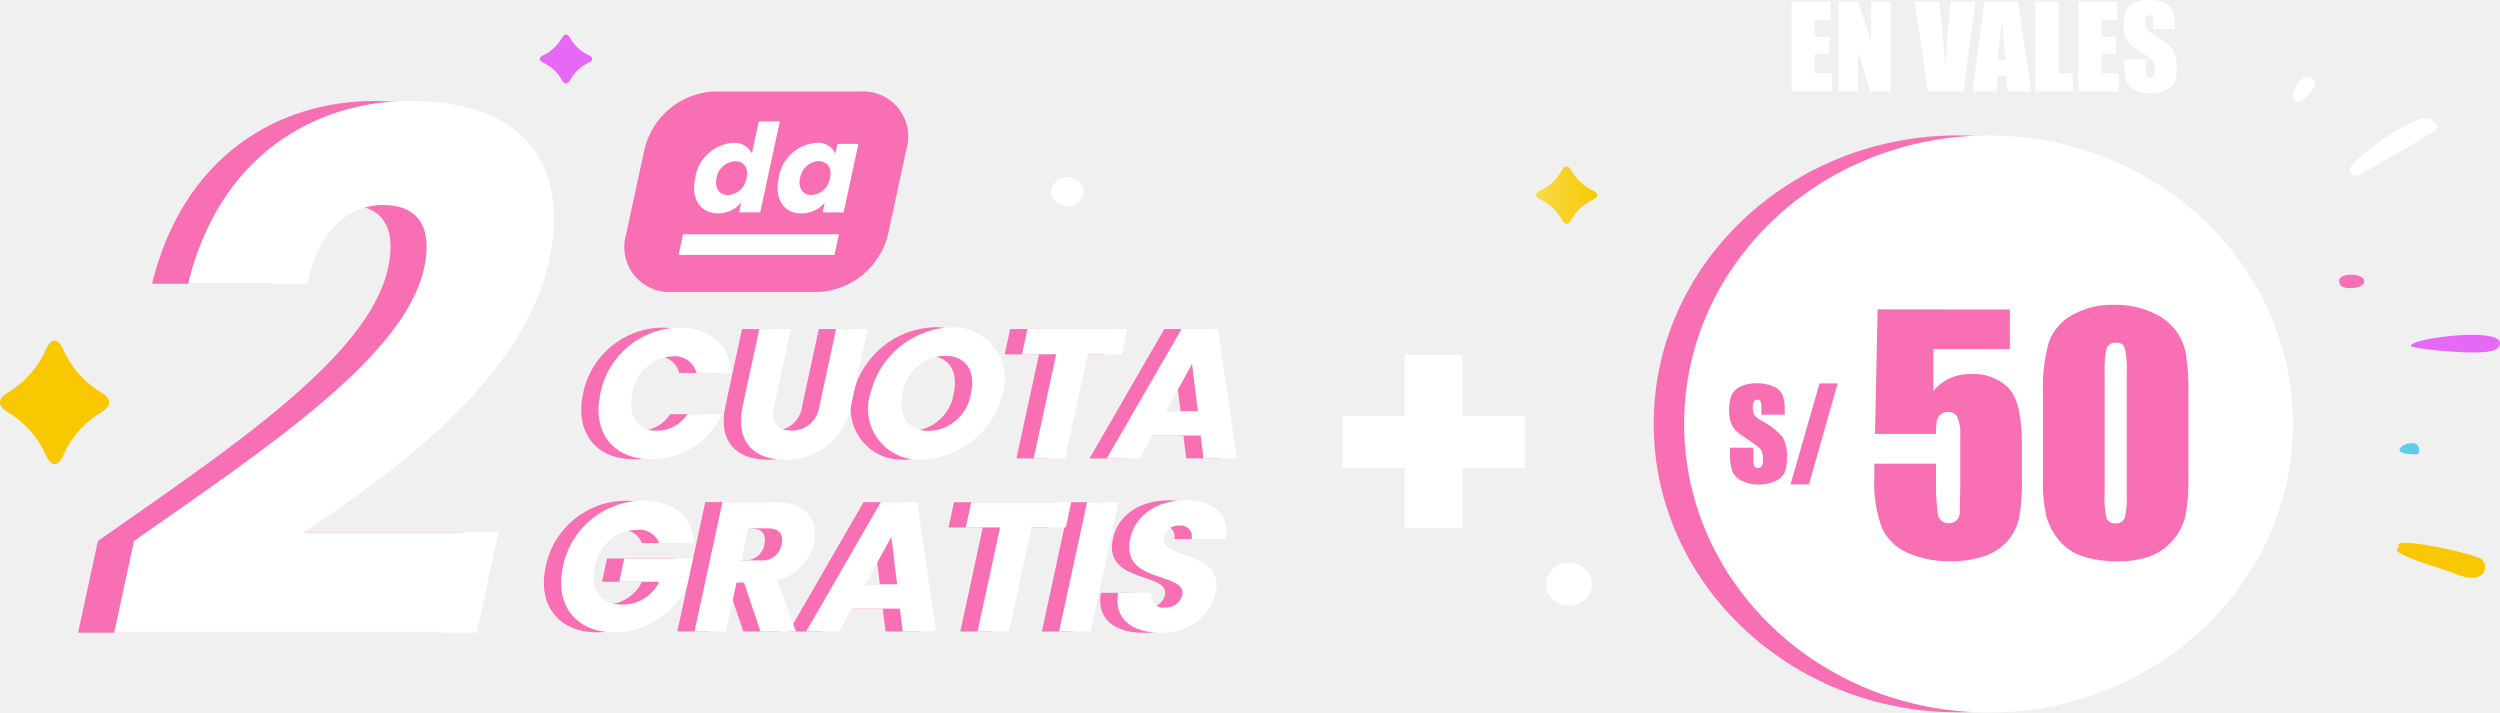
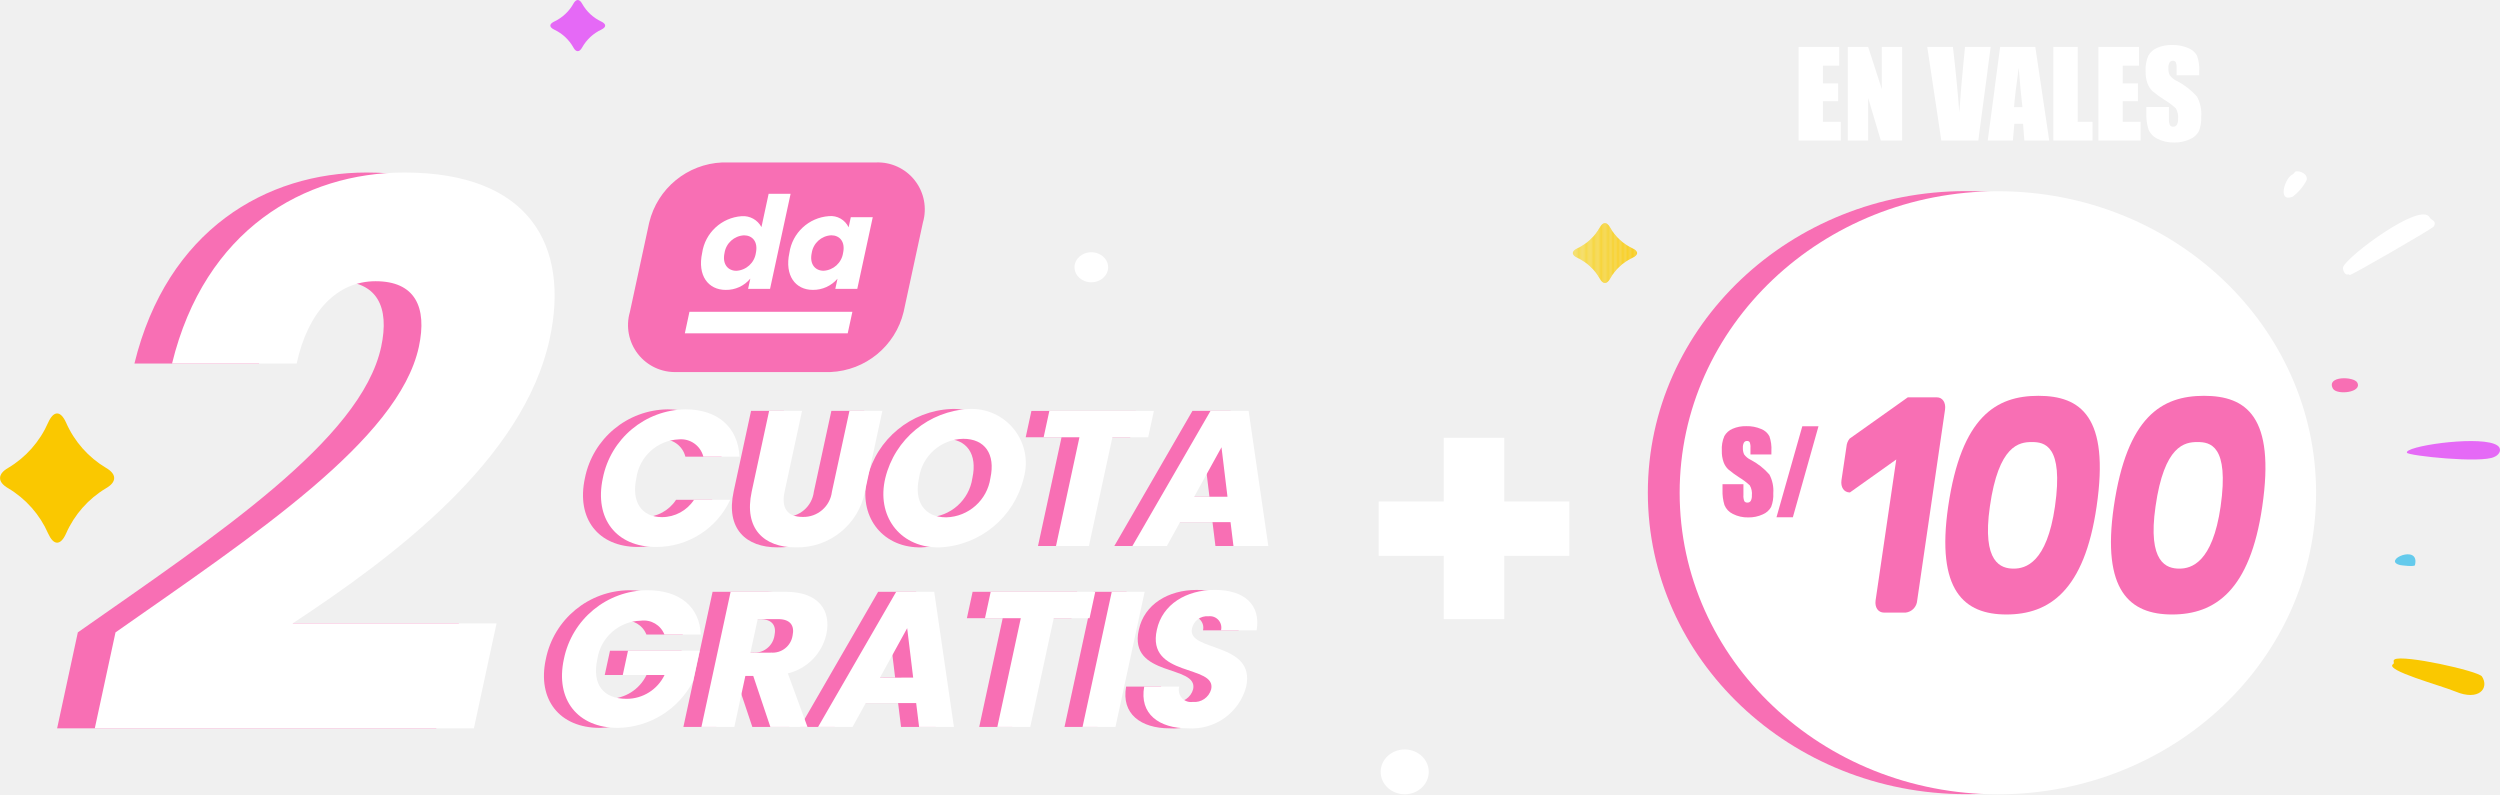
- <svg xmlns="http://www.w3.org/2000/svg" width="209.241" height="59.629" viewBox="0 0 209.241 59.629">
+ <svg xmlns="http://www.w3.org/2000/svg" width="208.751" height="66.324" viewBox="0 0 208.751 66.324">
  <defs>
-     <style>.a{fill:#fff;}.b{fill:#f86fb4;}.c{fill:#fac800;}.d{fill:#64caec;}.e{fill:#e569f6;}.f{isolation:isolate;}.g{fill:url(#a);}</style>
-     <linearGradient id="a" y1="0.5" x2="1" y2="0.5" gradientUnits="objectBoundingBox">
-       <stop offset="0" stop-color="#f6db4b" />
-       <stop offset="0.535" stop-color="#f8d124" />
-       <stop offset="1" stop-color="#fac800" />
-     </linearGradient>
+     <style>.a{fill:none;}.b{fill:#fff;}.c{fill:#f86fb4;}.d{fill:#fac800;}.e{fill:#64caec;}.f{fill:#e569f6;}.g{clip-path:url(#a);}.h{fill:#f6db4b;}.i{fill:#f6db4a;}.j{fill:#f6da49;}.k{fill:#f6da48;}.l{fill:#f6da47;}.m{fill:#f6da46;}.n{fill:#f6d945;}.o{fill:#f6d944;}.p{fill:#f6d943;}.q{fill:#f6d942;}.r{fill:#f7d841;}.s{fill:#f7d840;}.t{fill:#f7d83f;}.u{fill:#f7d83e;}.v{fill:#f7d73d;}.w{fill:#f7d73c;}.x{fill:#f7d73b;}.y{fill:#f7d73a;}.z{fill:#f7d639;}.aa{fill:#f7d638;}.ab{fill:#f7d636;}.ac{fill:#f7d535;}.ad{fill:#f7d534;}.ae{fill:#f7d533;}.af{fill:#f7d532;}.ag{fill:#f7d431;}.ah{fill:#f7d430;}.ai{fill:#f7d42f;}.aj{fill:#f7d42e;}.ak{fill:#f8d32d;}.al{fill:#f8d32c;}.am{fill:#f8d32b;}.an{fill:#f8d32a;}.ao{fill:#f8d229;}.ap{fill:#f8d228;}.aq{fill:#f8d227;}.ar{fill:#f8d226;}.as{fill:#f8d125;}.at{fill:#f8d124;}.au{fill:#f8d123;}.av{fill:#f8d022;}.aw{fill:#f8d021;}.ax{fill:#f8d020;}.ay{fill:#f8d01f;}.az{fill:#f8cf1e;}.ba{fill:#f8cf1d;}.bb{fill:#f8cf1c;}.bc{fill:#f9cf1b;}.bd{fill:#f9ce1a;}.be{fill:#f9ce19;}.bf{fill:#f9ce18;}.bg{fill:#f9ce17;}.bh{fill:#f9cd16;}.bi{fill:#f9cd15;}.bj{fill:#f9cd14;}.bk{fill:#f9cd13;}.bl{fill:#f9cc11;}.bm{fill:#f9cc10;}.bn{fill:#f9cc0f;}.bo{fill:#f9cc0e;}.bp{fill:#f9cb0d;}.bq{fill:#f9cb0c;}.br{fill:#f9cb0b;}.bs{fill:#f9cb0a;}.bt{fill:#f9ca09;}.bu{fill:#faca08;}.bv{fill:#faca07;}.bw{fill:#faca06;}.bx{fill:#fac905;}.by{fill:#fac904;}.bz{fill:#fac903;}.ca{fill:#fac902;}.cb{fill:#fac801;}</style>
+     <clipPath id="a">
+       <path class="a" d="M2151.621-1.722c0,.144.139.278.38.393a4.194,4.194,0,0,1,1.882,1.755c.123.225.267.355.421.355s.3-.13.422-.355a4.192,4.192,0,0,1,1.882-1.755c.241-.115.38-.249.38-.393s-.139-.278-.38-.393a4.192,4.192,0,0,1-1.882-1.755c-.123-.225-.267-.355-.422-.355s-.3.13-.421.355A4.2,4.2,0,0,1,2152-2.115C2151.76-2,2151.621-1.865,2151.621-1.722Z" transform="translate(-2151.621 4.224)" />
+     </clipPath>
  </defs>
-   <g transform="translate(-677.742 -153.371)">
-     <g transform="translate(678.742 146.258)">
-       <g transform="translate(5.534 7.113)">
-         <g transform="translate(105.823 29.697)">
-           <path class="a" d="M691.332,1975.406v5.1h5.209v4.354h-5.209v5.069h-4.849v-5.066h-5.208v-4.354h5.208v-5.1Z" transform="translate(-681.275 -1975.406)" />
-         </g>
-         <g transform="translate(45.755 7.653)">
-           <path class="b" d="M513.041,1910.911h12.3a3.761,3.761,0,0,1,3.77,4.809l-1.547,7.165a6.3,6.3,0,0,1-5.848,4.809h-12.3a3.762,3.762,0,0,1-3.77-4.809l1.547-7.165A6.3,6.3,0,0,1,513.041,1910.911Z" transform="translate(-505.534 -1910.911)" />
-         </g>
-         <g transform="translate(38.985 27.389)">
-           <g transform="translate(3.128 0.032)">
-             <path class="b" d="M499.278,1979.766a6.521,6.521,0,0,0,5.947-3.775h-2.9a3.063,3.063,0,0,1-2.563,1.387c-1.618,0-2.467-1.2-2.055-3.113a3.592,3.592,0,0,1,3.4-3.113,1.843,1.843,0,0,1,1.966,1.387h2.9c-.111-2.342-1.739-3.792-4.313-3.792a6.843,6.843,0,0,0-6.631,5.518C494.327,1977.5,496.086,1979.766,499.278,1979.766Z" transform="translate(-494.875 -1968.747)" />
-           </g>
-           <g transform="translate(15.048 0.155)">
-             <path class="b" d="M536.316,1975.579a2.292,2.292,0,0,1-2.346,2.019c-1.248,0-1.721-.74-1.444-2.019l1.4-6.473h-2.635l-1.394,6.458c-.646,2.99.991,4.471,3.505,4.471a5.507,5.507,0,0,0,5.558-4.471l1.395-6.458h-2.638Z" transform="translate(-529.753 -1969.106)" />
-           </g>
-           <g transform="translate(25.733)">
-             <path class="b" d="M565.535,1979.736a7.254,7.254,0,0,0,6.719-5.564,4.332,4.332,0,0,0-4.372-5.518,7.256,7.256,0,0,0-6.713,5.532,4.245,4.245,0,0,0,4.085,5.548C565.346,1979.739,565.439,1979.739,565.535,1979.736Zm1.877-8.692c1.728,0,2.589,1.217,2.173,3.145a3.677,3.677,0,0,1-3.53,3.144c-1.756,0-2.6-1.248-2.187-3.144a3.642,3.642,0,0,1,3.546-3.145Z" transform="translate(-561.014 -1968.654)" />
-           </g>
-           <g transform="translate(38.571 0.155)">
-             <path class="b" d="M599.556,1979.926h2.635l1.88-8.708h2.87l.456-2.112h-8.368l-.456,2.112h2.869Z" transform="translate(-598.572 -1969.106)" />
-           </g>
-           <g transform="translate(45.669 0.155)">
-             <path class="b" d="M627.2,1978.014l.235,1.911h2.789l-1.578-10.819H625.6l-6.255,10.82H622.1l1.06-1.911Zm-.724-6,.484,3.961H624.3Z" transform="translate(-619.341 -1969.106)" />
-           </g>
-           <g transform="translate(0 14.519)">
-             <path class="b" d="M490.593,2017.914h3.346a3.372,3.372,0,0,1-3.033,1.911c-1.9,0-2.782-1.171-2.35-3.175a3.61,3.61,0,0,1,3.486-3.082,1.772,1.772,0,0,1,1.887,1.11h2.912c-.091-2.219-1.685-3.544-4.272-3.544a6.87,6.87,0,0,0-6.694,5.518c-.7,3.236,1.094,5.5,4.329,5.5a6.9,6.9,0,0,0,6.016-3.728l.529-2.45h-5.736Z" transform="translate(-485.725 -2011.133)" />
-           </g>
-           <g transform="translate(11.166 14.64)">
-             <path class="b" d="M528.4,2014.893c.406-1.88-.59-3.406-3.241-3.406h-4.424l-2.337,10.819h2.636l.882-4.084h.632l1.37,4.084h2.974l-1.572-4.285A4.169,4.169,0,0,0,528.4,2014.893Zm-4.447,1.466h-1.637l.579-2.682h1.634c.986,0,1.336.522,1.162,1.325a1.611,1.611,0,0,1-1.741,1.355Z" transform="translate(-518.394 -2011.487)" />
-           </g>
-           <g transform="translate(20.506 14.639)">
-             <path class="b" d="M551.971,2011.484l-6.252,10.821h2.759l1.06-1.911h4.038l.235,1.911H556.6l-1.58-10.819Zm-1.3,6.874,2.181-3.961.484,3.96Z" transform="translate(-545.719 -2011.484)" />
-           </g>
-           <g transform="translate(33.87 14.64)">
-             <path class="b" d="M584.819,2013.6h2.866l-1.88,8.709h2.635l1.88-8.709h2.869l.456-2.112h-8.369Z" transform="translate(-584.819 -2011.486)" />
-           </g>
-           <g transform="translate(41.683 14.641)">
-             <path class="b" d="M610.013,2011.491h2.636l-2.336,10.819h-2.635Z" transform="translate(-607.677 -2011.491)" />
-           </g>
-           <g transform="translate(46.556 14.487)">
-             <path class="b" d="M625.821,2014.138a1.233,1.233,0,0,1,1.322-.986.916.916,0,0,1,1.011,1.09h0l-.008.034H631c.338-2.065-1-3.236-3.354-3.236-2.267,0-4.192,1.141-4.635,3.19-.859,3.836,4.783,2.759,4.35,4.762a1.387,1.387,0,0,1-1.484,1.017.967.967,0,0,1-1.094-1.133v0c0-.034.01-.065.017-.1H622c-.4,2.188,1.173,3.344,3.5,3.344a4.51,4.51,0,0,0,4.665-3.329C630.947,2015.169,625.416,2016.017,625.821,2014.138Z" transform="translate(-621.934 -2011.039)" />
-           </g>
-         </g>
-         <g transform="translate(0 8.454)">
-           <path class="b" d="M373.328,1950.077c11.044-7.741,22.68-15.419,24.287-22.858.691-3.205-.315-5.26-3.46-5.26-3.083,0-5.42,2.419-6.323,6.593h-9.976c2.614-10.7,10.561-15.3,18.6-15.3,10.038,0,13.246,5.865,11.64,13.3-2.089,9.677-12.409,17.415-20.585,22.8h16.325l-1.816,8.4H371.666Z" transform="translate(-371.666 -1913.253)" />
-         </g>
-         <g transform="translate(3.018 8.454)">
-           <path class="a" d="M382.157,1950.077c11.045-7.741,22.68-15.419,24.287-22.858.691-3.205-.315-5.26-3.46-5.26-3.084,0-5.42,2.419-6.323,6.593h-9.979c2.614-10.7,10.561-15.3,18.6-15.3,10.038,0,13.246,5.865,11.64,13.3-2.089,9.677-12.409,17.415-20.585,22.8h16.327l-1.815,8.405H380.5Z" transform="translate(-380.496 -1913.253)" />
-         </g>
-         <g transform="translate(40.429 27.389)">
-           <g transform="translate(3.125 0.031)">
-             <path class="a" d="M503.5,1979.765a6.52,6.52,0,0,0,5.947-3.776h-2.9a3.064,3.064,0,0,1-2.563,1.388c-1.618,0-2.468-1.2-2.055-3.113a3.592,3.592,0,0,1,3.4-3.113,1.843,1.843,0,0,1,1.966,1.387h2.9c-.111-2.342-1.74-3.792-4.314-3.792a6.842,6.842,0,0,0-6.631,5.518C498.546,1977.5,500.307,1979.765,503.5,1979.765Z" transform="translate(-499.092 -1968.746)" />
-           </g>
-           <g transform="translate(15.049 0.155)">
-             <path class="a" d="M540.545,1975.579a2.293,2.293,0,0,1-2.347,2.019c-1.248,0-1.72-.74-1.444-2.019l1.4-6.473h-2.636l-1.395,6.458c-.646,2.99.991,4.471,3.506,4.471a5.507,5.507,0,0,0,5.558-4.471l1.395-6.458h-2.636Z" transform="translate(-533.98 -1969.106)" />
-           </g>
-           <g transform="translate(25.733)">
-             <path class="a" d="M569.758,1979.736a7.254,7.254,0,0,0,6.719-5.564,4.332,4.332,0,0,0-4.372-5.518,7.256,7.256,0,0,0-6.713,5.532,4.245,4.245,0,0,0,4.085,5.548C569.571,1979.738,569.664,1979.738,569.758,1979.736Zm1.877-8.692c1.728,0,2.589,1.217,2.173,3.145a3.677,3.677,0,0,1-3.53,3.144c-1.757,0-2.6-1.248-2.187-3.144a3.643,3.643,0,0,1,3.546-3.145Z" transform="translate(-565.237 -1968.654)" />
-           </g>
-           <g transform="translate(38.569 0.155)">
-             <path class="a" d="M603.778,1979.926h2.636l1.88-8.708h2.866l.456-2.112h-8.368l-.456,2.112h2.866Z" transform="translate(-602.792 -1969.106)" />
-           </g>
-           <g transform="translate(45.673 0.155)">
-             <path class="a" d="M631.436,1978.014l.234,1.911h2.79l-1.577-10.819h-3.052l-6.253,10.82h2.758l1.06-1.911Zm-.724-6,.484,3.961H628.53Z" transform="translate(-623.578 -1969.106)" />
-           </g>
-           <g transform="translate(0 14.519)">
-             <path class="a" d="M494.818,2017.914h3.345a3.372,3.372,0,0,1-3.033,1.911c-1.9,0-2.782-1.171-2.35-3.175a3.61,3.61,0,0,1,3.486-3.082,1.772,1.772,0,0,1,1.887,1.11h2.913c-.091-2.219-1.685-3.544-4.272-3.544a6.87,6.87,0,0,0-6.694,5.518c-.7,3.236,1.094,5.5,4.329,5.5a6.9,6.9,0,0,0,6.013-3.73l.529-2.451h-5.737Z" transform="translate(-489.95 -2011.133)" />
-           </g>
-           <g transform="translate(11.166 14.64)">
-             <path class="a" d="M532.621,2014.893c.406-1.88-.59-3.406-3.241-3.406h-4.424l-2.337,10.819h2.635l.882-4.084h.631l1.37,4.084h2.974l-1.572-4.285A4.173,4.173,0,0,0,532.621,2014.893Zm-4.447,1.466H526.54l.581-2.682h1.634c.986,0,1.336.522,1.162,1.325a1.612,1.612,0,0,1-1.743,1.355Z" transform="translate(-522.619 -2011.487)" />
-           </g>
-           <g transform="translate(20.507 14.639)">
-             <path class="a" d="M556.2,2011.484l-6.251,10.82h2.759l1.06-1.911H557.8l.235,1.911h2.79l-1.578-10.82Zm-1.3,6.874,2.181-3.961.484,3.96Z" transform="translate(-549.948 -2011.484)" />
-           </g>
-           <g transform="translate(33.87 14.64)">
-             <path class="a" d="M589.045,2013.6h2.868l-1.88,8.709h2.636l1.88-8.709h2.868l.456-2.112H589.5Z" transform="translate(-589.045 -2011.486)" />
-           </g>
-           <g transform="translate(41.683 14.641)">
-             <path class="a" d="M614.241,2011.491h2.635l-2.336,10.819H611.9Z" transform="translate(-611.904 -2011.491)" />
-           </g>
-           <g transform="translate(46.56 14.486)">
-             <path class="a" d="M630.055,2014.136a1.233,1.233,0,0,1,1.323-.987.914.914,0,0,1,1.011,1.089h0c0,.012,0,.024-.005.034h2.852c.338-2.065-1-3.237-3.354-3.237-2.266,0-4.192,1.141-4.635,3.19-.862,3.836,4.783,2.759,4.35,4.762a1.387,1.387,0,0,1-1.484,1.018.967.967,0,0,1-1.094-1.134v0c0-.032.01-.064.017-.1h-2.8c-.4,2.188,1.175,3.344,3.5,3.344a4.511,4.511,0,0,0,4.666-3.329C635.179,2015.167,629.649,2016.014,630.055,2014.136Z" transform="translate(-626.172 -2011.036)" />
-           </g>
-         </g>
-         <g transform="translate(51.558 10.161)">
-           <path class="a" d="M525.77,1920.041a1.655,1.655,0,0,1,1.581.874l.576-2.666h1.759l-1.644,7.613h-1.76l.178-.824a2.505,2.505,0,0,1-1.965.906c-1.41,0-2.283-1.152-1.892-2.963A3.443,3.443,0,0,1,525.77,1920.041Zm.183,1.534a1.665,1.665,0,0,0-1.559,1.41c-.2.915.288,1.43.946,1.43a1.67,1.67,0,0,0,1.562-1.42c.2-.916-.281-1.42-.949-1.42Z" transform="translate(-522.51 -1918.249)" />
-           <g transform="translate(6.986 1.782)">
-             <path class="a" d="M546.208,1923.47a1.569,1.569,0,0,1,1.576.9l.175-.812h1.758l-1.24,5.74H546.72l.176-.813a2.564,2.564,0,0,1-1.974.9c-1.4,0-2.272-1.152-1.88-2.963A3.444,3.444,0,0,1,546.208,1923.47Zm.183,1.534a1.665,1.665,0,0,0-1.559,1.41c-.2.915.288,1.43.946,1.43a1.67,1.67,0,0,0,1.562-1.42c.2-.916-.281-1.42-.949-1.42Z" transform="translate(-542.948 -1923.462)" />
-           </g>
-         </g>
-         <g transform="translate(50.262 19.609)">
-           <path class="a" d="M519.091,1945.891h13.046l-.373,1.729H518.718Z" transform="translate(-518.718 -1945.891)" />
-         </g>
-         <g transform="translate(185.382 6.422)">
-           <g transform="translate(8.686 39.01)">
-             <path class="c" d="M946.65,2022.886c-.294-.447-6.36-1.783-7-1.363-.179.118.042.269-.115.372-.742.489,3.837,1.713,4.986,2.2C946.425,2024.885,947.254,2023.807,946.65,2022.886Z" transform="translate(-939.455 -2021.442)" />
-           </g>
-           <g transform="translate(8.914 30.669)">
-             <path class="d" d="M940.534,1997.9c.089.021,1.151.154,1.188.009C942.16,1996.157,939.031,1997.525,940.534,1997.9Z" transform="translate(-940.122 -1997.038)" />
-           </g>
-           <g transform="translate(9.869 21.602)">
-             <path class="e" d="M949.925,1971.774a.824.824,0,0,0,.376-.308.434.434,0,0,0,.03-.425c-.547-1.024-6.2-.354-7.248.205-.132.071-.191.139-.157.2C943.049,1971.685,948.918,1972.312,949.925,1971.774Z" transform="translate(-942.916 -1970.509)" />
-           </g>
-           <g transform="translate(3.857 16.573)">
-             <path class="b" d="M927.366,1956.142c-.265-.5-2.5-.552-1.952.476C925.708,1957.169,927.8,1956.948,927.366,1956.142Z" transform="translate(-925.327 -1955.797)" />
-           </g>
-           <g transform="translate(4.754 3.455)">
-             <path class="a" d="M935.229,1918.379c.253-.468-.2-.47-.337-.723-.7-1.3-6.593,3.095-6.921,3.965-.093.25.182.7.368.6a.149.149,0,0,1,.154.052C928.561,1922.342,935.142,1918.541,935.229,1918.379Z" transform="translate(-927.953 -1917.416)" />
-           </g>
-           <path class="a" d="M914.754,1909.352a3.93,3.93,0,0,0,1.136-1.343c.124-.625-.923-.86-.975-.59a.653.653,0,0,1-.235.192C914.133,1907.932,913.54,1909.808,914.754,1909.352Z" transform="translate(-914.043 -1907.309)" />
-         </g>
-         <g transform="translate(131.874 11.332)">
-           <ellipse class="b" cx="25.48" cy="24.144" rx="25.48" ry="24.144" />
-         </g>
-         <g transform="translate(134.422 11.341)">
-           <ellipse class="a" cx="25.48" cy="24.144" rx="25.48" ry="24.144" />
-         </g>
-         <g transform="translate(150.342 25.507)">
-           <g class="f">
-             <g class="f">
-               <path class="b" d="M822.869,1964.306v3.308h-6.4v3.512a3.866,3.866,0,0,1,3.091-1.418,4.154,4.154,0,0,1,3.225,1.194q1.092,1.194,1.092,4.592v2.95a17.691,17.691,0,0,1-.211,3.225,4.509,4.509,0,0,1-.9,1.9,4.331,4.331,0,0,1-1.922,1.341,8.55,8.55,0,0,1-3.008.466,8.359,8.359,0,0,1-3.512-.7,4.2,4.2,0,0,1-2.158-2.076,10.7,10.7,0,0,1-.639-4.266v-1.124h5.16v1.29a19.756,19.756,0,0,0,.14,2.848.9.9,0,0,0,.971.843.859.859,0,0,0,.875-.766q.019-.28.044-2.439v-4.1a3.525,3.525,0,0,0-.243-1.584.854.854,0,0,0-.8-.422.867.867,0,0,0-.6.217,1,1,0,0,0-.313.466,5.63,5.63,0,0,0-.07,1.156h-5.109l.217-10.422Z" transform="translate(-811.527 -1963.91)" />
-               <path class="b" d="M864.99,1970.542v6.9a16.339,16.339,0,0,1-.255,3.423,4.738,4.738,0,0,1-1.06,2.005,4.574,4.574,0,0,1-1.942,1.341,7.48,7.48,0,0,1-2.541.409,9.45,9.45,0,0,1-3.078-.428,4.219,4.219,0,0,1-1.954-1.334,5.708,5.708,0,0,1-1.034-1.91,11.9,11.9,0,0,1-.307-3.187v-7.216a13.85,13.85,0,0,1,.492-4.266,4.206,4.206,0,0,1,1.954-2.274,6.9,6.9,0,0,1,3.544-.856,7.437,7.437,0,0,1,3.04.594,5.068,5.068,0,0,1,2.005,1.449,4.789,4.789,0,0,1,.9,1.929A17.6,17.6,0,0,1,864.99,1970.542Zm-5.16-1.737a7.742,7.742,0,0,0-.16-2.063.707.707,0,0,0-.747-.415.739.739,0,0,0-.76.441,6.726,6.726,0,0,0-.185,2.037v10.09a7.489,7.489,0,0,0,.173,2.171.736.736,0,0,0,.747.37.728.728,0,0,0,.754-.434,6.486,6.486,0,0,0,.179-1.954Z" transform="translate(-838.705 -1963.147)" />
-             </g>
-           </g>
-         </g>
-         <g transform="translate(138.191 32.071)">
-           <g class="f">
-             <g class="f">
-               <path class="b" d="M780.634,1984.984h-1.965v-.6a1.19,1.19,0,0,0-.075-.538.278.278,0,0,0-.252-.115.319.319,0,0,0-.289.156.9.9,0,0,0-.1.473,1.334,1.334,0,0,0,.11.614,1.6,1.6,0,0,0,.6.5,6.029,6.029,0,0,1,1.779,1.376,3.156,3.156,0,0,1,.367,1.733,3.034,3.034,0,0,1-.2,1.281,1.594,1.594,0,0,1-.786.691,3.11,3.11,0,0,1-1.357.279,3.031,3.031,0,0,1-1.45-.322,1.575,1.575,0,0,1-.786-.819,4.193,4.193,0,0,1-.186-1.412v-.533h1.965v.99a1.3,1.3,0,0,0,.083.588.321.321,0,0,0,.294.131.345.345,0,0,0,.314-.166.947.947,0,0,0,.1-.493,1.526,1.526,0,0,0-.2-.94,6.306,6.306,0,0,0-.99-.739,9.64,9.64,0,0,1-1.046-.759,1.776,1.776,0,0,1-.424-.653,2.875,2.875,0,0,1-.168-1.065,2.955,2.955,0,0,1,.239-1.367,1.608,1.608,0,0,1,.771-.676,3.086,3.086,0,0,1,1.286-.243,3.349,3.349,0,0,1,1.4.266,1.47,1.47,0,0,1,.769.671,3.549,3.549,0,0,1,.188,1.374Z" transform="translate(-775.976 -1982.351)" />
-               <path class="b" d="M794.952,1982.4l-2.406,8.447h-1.538l2.422-8.447Z" transform="translate(-785.87 -1982.38)" />
-             </g>
-           </g>
-         </g>
-         <g transform="translate(143.414 0)">
-           <g class="f">
-             <g class="f">
-               <path class="a" d="M791.257,1888.98h3.25v1.5h-1.3v1.421h1.217v1.427h-1.217v1.648h1.431v1.5h-3.38Z" transform="translate(-791.257 -1888.823)" />
-               <path class="a" d="M807.136,1888.98v7.5h-1.709l-1.014-3.408v3.408h-1.63v-7.5h1.63l1.092,3.375v-3.375Z" transform="translate(-798.844 -1888.823)" />
-               <path class="a" d="M826.475,1888.98l-.992,7.5h-2.961l-1.126-7.5h2.056q.358,3.1.511,5.241.151-2.167.321-3.847l.135-1.394Z" transform="translate(-811.095 -1888.823)" />
-               <path class="a" d="M839.371,1888.98l1.115,7.5h-1.992l-.1-1.347h-.7l-.117,1.347h-2.015l.994-7.5Zm-1.033,4.82q-.148-1.274-.3-3.149-.3,2.153-.374,3.149Z" transform="translate(-820.417 -1888.823)" />
-               <path class="a" d="M852.889,1888.98v6h1.185v1.5h-3.135v-7.5Z" transform="translate(-830.54 -1888.823)" />
-               <path class="a" d="M861.492,1888.98h3.25v1.5h-1.3v1.421h1.218v1.427h-1.218v1.648h1.431v1.5h-3.38Z" transform="translate(-837.486 -1888.823)" />
-               <path class="a" d="M876.838,1890.946h-1.81v-.556a1.1,1.1,0,0,0-.069-.5.256.256,0,0,0-.232-.107.3.3,0,0,0-.266.143.834.834,0,0,0-.09.436,1.229,1.229,0,0,0,.1.565,1.471,1.471,0,0,0,.551.458,5.562,5.562,0,0,1,1.64,1.268,2.908,2.908,0,0,1,.338,1.6,2.8,2.8,0,0,1-.188,1.181,1.468,1.468,0,0,1-.725.636,2.868,2.868,0,0,1-1.25.257,2.8,2.8,0,0,1-1.336-.3,1.455,1.455,0,0,1-.725-.755,3.873,3.873,0,0,1-.171-1.3v-.49h1.811v.912a1.2,1.2,0,0,0,.076.542.3.3,0,0,0,.271.12.318.318,0,0,0,.289-.153.873.873,0,0,0,.095-.454,1.406,1.406,0,0,0-.181-.866,5.723,5.723,0,0,0-.912-.681,8.853,8.853,0,0,1-.963-.7,1.624,1.624,0,0,1-.391-.6,2.644,2.644,0,0,1-.155-.981,2.723,2.723,0,0,1,.22-1.259,1.48,1.48,0,0,1,.711-.623,2.832,2.832,0,0,1,1.185-.224,3.092,3.092,0,0,1,1.294.245,1.358,1.358,0,0,1,.708.618,3.271,3.271,0,0,1,.174,1.266Z" transform="translate(-844.762 -1888.52)" />
-             </g>
-           </g>
-         </g>
-       </g>
-       <g transform="translate(87 21.955)">
-         <ellipse class="a" cx="1.346" cy="1.203" rx="1.346" ry="1.203" />
-       </g>
-       <g transform="translate(128.383 54.221)">
-         <ellipse class="a" cx="1.924" cy="1.794" rx="1.924" ry="1.794" />
-       </g>
-       <g transform="translate(44.178 10)">
-         <path class="e" d="M481.8,1869.757c0,.117.114.227.311.322a3.432,3.432,0,0,1,1.54,1.436c.1.184.219.29.345.29s.244-.106.345-.29a3.431,3.431,0,0,1,1.54-1.436c.2-.094.311-.2.311-.322s-.113-.228-.311-.322a3.431,3.431,0,0,1-1.54-1.436c-.1-.184-.219-.29-.345-.29s-.244.106-.345.29a3.432,3.432,0,0,1-1.54,1.436C481.916,1869.529,481.8,1869.639,481.8,1869.757Z" transform="translate(-481.802 -1867.709)" />
-       </g>
-       <g transform="translate(127.553 21.04)">
-         <path class="g" d="M728.66,1931.666c0,.138.133.267.365.377a4.023,4.023,0,0,1,1.8,1.682c.118.216.256.34.4.34s.286-.124.4-.34a4.02,4.02,0,0,1,1.8-1.682c.232-.11.365-.239.365-.377s-.133-.266-.365-.376a4.021,4.021,0,0,1-1.8-1.683c-.118-.216-.256-.34-.4-.34s-.286.125-.4.34a4.024,4.024,0,0,1-1.8,1.683C728.793,1931.4,728.66,1931.529,728.66,1931.666Z" transform="translate(-728.66 -1929.267)" />
-       </g>
-       <g transform="translate(-1 35.611)">
-         <path class="c" d="M355.474,1968.3c0,.3.236.575.647.813a7.93,7.93,0,0,1,3.205,3.629c.21.466.455.733.718.733s.508-.268.717-.733a7.932,7.932,0,0,1,3.205-3.629c.411-.238.647-.516.647-.812s-.236-.575-.647-.812a7.931,7.931,0,0,1-3.205-3.629c-.21-.466-.455-.733-.717-.733s-.508.268-.718.733a7.93,7.93,0,0,1-3.205,3.629C355.71,1967.721,355.474,1968,355.474,1968.3Z" transform="translate(-355.474 -1963.121)" />
-       </g>
+   <g transform="translate(5573.164 -22106.053)">
+     <g transform="translate(-5458.043 22142.607)">
+       <path class="b" d="M2113.948,49.042v5.317h5.431V58.9h-5.431v5.284h-5.057V58.9h-5.431V54.36h5.431V49.042Z" transform="translate(-2103.46 -49.042)" />
+     </g>
+     <g transform="translate(-5520.683 22119.617)">
+       <path class="c" d="M1925.164-19.264h12.823a3.922,3.922,0,0,1,3.932,5.015l-1.613,7.471a6.565,6.565,0,0,1-6.1,5.015h-12.823a3.922,3.922,0,0,1-3.932-5.015l1.614-7.471A6.564,6.564,0,0,1,1925.164-19.264Z" transform="translate(-1917.336 19.264)" />
+     </g>
+     <g transform="translate(-5524.482 22140.234)">
+       <path class="c" d="M1910.638,53.481a6.8,6.8,0,0,0,6.2-3.938h-3.021a3.194,3.194,0,0,1-2.673,1.447c-1.688,0-2.573-1.254-2.143-3.247a3.746,3.746,0,0,1,3.545-3.246,1.922,1.922,0,0,1,2.05,1.447h3.022c-.116-2.443-1.814-3.954-4.5-3.954a7.136,7.136,0,0,0-6.915,5.755C1905.475,51.119,1907.309,53.481,1910.638,53.481Z" transform="translate(-1906.047 -41.991)" />
+     </g>
+     <g transform="translate(-5512.051 22140.361)">
+       <path class="c" d="M1949.828,49.12a2.389,2.389,0,0,1-2.447,2.105c-1.3,0-1.794-.772-1.507-2.105l1.458-6.75h-2.748l-1.454,6.734c-.673,3.118,1.034,4.663,3.656,4.663a5.743,5.743,0,0,0,5.8-4.663l1.454-6.734h-2.75Z" transform="translate(-1942.984 -42.37)" />
+     </g>
+     <g transform="translate(-5500.908 22140.201)">
+       <path class="c" d="M1980.808,53.445a7.564,7.564,0,0,0,7.007-5.8,4.519,4.519,0,0,0-4.559-5.755,7.568,7.568,0,0,0-7,5.769c-.749,3.119,1.158,5.71,4.26,5.786Q1980.658,53.451,1980.808,53.445Zm1.958-9.065c1.8,0,2.7,1.269,2.266,3.279a3.834,3.834,0,0,1-3.681,3.279c-1.832,0-2.709-1.3-2.281-3.279a3.8,3.8,0,0,1,3.7-3.279Z" transform="translate(-1976.093 -41.888)" />
+     </g>
+     <g transform="translate(-5487.521 22140.361)">
+       <path class="c" d="M2016.9,53.653h2.748l1.961-9.081h2.992l.475-2.2h-8.726l-.476,2.2h2.992Z" transform="translate(-2015.87 -42.37)" />
+     </g>
+     <g transform="translate(-5480.118 22140.361)">
+       <path class="c" d="M2046.065,51.659l.245,1.993h2.908l-1.646-11.282h-3.182l-6.523,11.283h2.877l1.1-1.993Zm-.755-6.252.5,4.131h-2.779Z" transform="translate(-2037.867 -42.37)" />
+     </g>
+     <g transform="translate(-5527.745 22155.342)">
+       <path class="c" d="M1901.43,93.95h3.489a3.515,3.515,0,0,1-3.164,1.993c-1.977,0-2.9-1.221-2.45-3.311a3.764,3.764,0,0,1,3.635-3.214,1.848,1.848,0,0,1,1.968,1.157h3.037c-.095-2.314-1.757-3.7-4.456-3.7a7.165,7.165,0,0,0-6.98,5.755c-.729,3.375,1.141,5.738,4.515,5.738a7.2,7.2,0,0,0,6.273-3.888l.552-2.555h-5.98Z" transform="translate(-1896.352 -86.879)" />
+     </g>
+     <g transform="translate(-5516.1 22155.469)">
+       <path class="c" d="M1941.384,90.807c.423-1.96-.615-3.552-3.379-3.552h-4.614l-2.437,11.282h2.749l.92-4.259h.659l1.428,4.259h3.1l-1.64-4.469A4.348,4.348,0,0,0,1941.384,90.807Zm-4.637,1.528h-1.707l.606-2.8h1.7c1.028,0,1.393.545,1.212,1.382a1.681,1.681,0,0,1-1.815,1.413Z" transform="translate(-1930.954 -87.255)" />
+     </g>
+     <g transform="translate(-5506.36 22155.469)">
+       <path class="c" d="M1966.414,87.252l-6.52,11.284h2.877l1.1-1.993h4.211l.245,1.993h2.908l-1.649-11.282Zm-1.355,7.168,2.275-4.131.5,4.129Z" transform="translate(-1959.894 -87.252)" />
+     </g>
+     <g transform="translate(-5492.423 22155.469)">
+       <path class="c" d="M2001.3,89.456h2.989l-1.961,9.082h2.748l1.96-9.082h2.992l.475-2.2h-8.727Z" transform="translate(-2001.304 -87.254)" />
+     </g>
+     <g transform="translate(-5484.276 22155.469)">
+       <path class="c" d="M2027.949,87.259h2.748l-2.437,11.282h-2.748Z" transform="translate(-2025.513 -87.259)" />
+     </g>
+     <g transform="translate(-5479.194 22155.311)">
+       <path class="c" d="M2044.667,90.011a1.286,1.286,0,0,1,1.38-1.029.955.955,0,0,1,1.055,1.137h0l-.008.036h2.974c.352-2.154-1.041-3.375-3.5-3.375-2.364,0-4.372,1.189-4.833,3.327-.9,4,4.988,2.877,4.536,4.966a1.447,1.447,0,0,1-1.548,1.061,1.009,1.009,0,0,1-1.141-1.182v0c0-.036.011-.067.018-.1h-2.925c-.412,2.281,1.224,3.487,3.65,3.487a4.7,4.7,0,0,0,4.865-3.472C2050.012,91.086,2044.244,91.971,2044.667,90.011Z" transform="translate(-2040.614 -86.779)" />
+     </g>
+     <g transform="translate(-5568.398 22120.457)">
+       <path class="c" d="M1777.29,21.623c11.517-8.072,23.652-16.08,25.327-23.836.721-3.342-.329-5.486-3.608-5.486-3.215,0-5.652,2.524-6.594,6.875h-10.4c2.726-11.163,11.014-15.952,19.4-15.952,10.467,0,13.813,6.117,12.138,13.873-2.179,10.091-12.941,18.161-21.467,23.774h17.024l-1.893,8.764h-31.656Z" transform="translate(-1775.557 16.777)" />
+     </g>
+     <g transform="translate(-5565.25 22120.457)">
+       <path class="b" d="M1786.644,21.623c11.518-8.072,23.652-16.08,25.328-23.836.721-3.342-.328-5.486-3.608-5.486-3.216,0-5.654,2.524-6.594,6.875h-10.406c2.726-11.163,11.014-15.952,19.4-15.952,10.467,0,13.813,6.117,12.138,13.873-2.179,10.091-12.941,18.161-21.467,23.774h17.027l-1.893,8.765h-31.655Z" transform="translate(-1784.913 16.777)" />
+     </g>
+     <g transform="translate(-5522.979 22140.234)">
+       <path class="b" d="M1915.1,53.48a6.8,6.8,0,0,0,6.2-3.938h-3.022a3.2,3.2,0,0,1-2.673,1.447c-1.688,0-2.574-1.254-2.143-3.247a3.746,3.746,0,0,1,3.545-3.246,1.923,1.923,0,0,1,2.05,1.447h3.019c-.115-2.443-1.815-3.954-4.5-3.954a7.135,7.135,0,0,0-6.915,5.755C1909.943,51.118,1911.779,53.48,1915.1,53.48Z" transform="translate(-1910.512 -41.99)" />
+     </g>
+     <g transform="translate(-5510.543 22140.361)">
+       <path class="b" d="M1954.309,49.12a2.39,2.39,0,0,1-2.447,2.105c-1.3,0-1.794-.772-1.506-2.105l1.458-6.75h-2.749l-1.454,6.734c-.673,3.118,1.034,4.663,3.656,4.663a5.743,5.743,0,0,0,5.8-4.663l1.454-6.734h-2.749Z" transform="translate(-1947.464 -42.37)" />
+     </g>
+     <g transform="translate(-5499.404 22140.201)">
+       <path class="b" d="M1985.28,53.445a7.564,7.564,0,0,0,7.006-5.8,4.519,4.519,0,0,0-4.559-5.755,7.567,7.567,0,0,0-7,5.769c-.748,3.119,1.158,5.71,4.26,5.786C1985.084,53.448,1985.181,53.448,1985.28,53.445Zm1.957-9.065c1.8,0,2.7,1.269,2.266,3.279a3.834,3.834,0,0,1-3.682,3.279c-1.832,0-2.709-1.3-2.281-3.279a3.8,3.8,0,0,1,3.7-3.279Z" transform="translate(-1980.564 -41.888)" />
+     </g>
+     <g transform="translate(-5486.018 22140.361)">
+       <path class="b" d="M2021.365,53.653h2.749l1.96-9.081h2.989l.476-2.2h-8.729l-.476,2.2h2.989Z" transform="translate(-2020.335 -42.37)" />
+     </g>
+     <g transform="translate(-5478.607 22140.361)">
+       <path class="b" d="M2050.55,51.659l.244,1.993h2.911l-1.645-11.282h-3.182l-6.521,11.283h2.877l1.1-1.993Zm-.755-6.252.5,4.131h-2.78Z" transform="translate(-2042.357 -42.37)" />
+     </g>
+     <g transform="translate(-5526.238 22155.342)">
+       <path class="b" d="M1905.905,93.95h3.488a3.516,3.516,0,0,1-3.164,1.993c-1.977,0-2.9-1.221-2.45-3.311a3.764,3.764,0,0,1,3.635-3.214,1.848,1.848,0,0,1,1.968,1.157h3.038c-.1-2.314-1.757-3.7-4.455-3.7a7.165,7.165,0,0,0-6.98,5.755c-.729,3.375,1.141,5.738,4.515,5.738a7.2,7.2,0,0,0,6.271-3.889l.552-2.556h-5.982Z" transform="translate(-1900.828 -86.879)" />
+     </g>
+     <g transform="translate(-5514.594 22155.469)">
+       <path class="b" d="M1945.859,90.807c.423-1.96-.615-3.552-3.38-3.552h-4.614l-2.437,11.282h2.749l.92-4.259h.658l1.429,4.259h3.1l-1.64-4.469A4.351,4.351,0,0,0,1945.859,90.807Zm-4.638,1.528h-1.7l.606-2.8h1.7c1.029,0,1.393.545,1.212,1.382a1.683,1.683,0,0,1-1.817,1.413Z" transform="translate(-1935.429 -87.255)" />
+     </g>
+     <g transform="translate(-5504.853 22155.469)">
+       <path class="b" d="M1970.892,87.252l-6.519,11.283h2.878l1.1-1.993h4.211l.245,1.993h2.909l-1.646-11.283Zm-1.354,7.168,2.274-4.131.5,4.129Z" transform="translate(-1964.373 -87.252)" />
+     </g>
+     <g transform="translate(-5490.917 22155.469)">
+       <path class="b" d="M2005.78,89.456h2.991l-1.96,9.082h2.749l1.961-9.082h2.991l.475-2.2h-8.731Z" transform="translate(-2005.78 -87.254)" />
+     </g>
+     <g transform="translate(-5482.771 22155.469)">
+       <path class="b" d="M2032.424,87.259h2.748l-2.437,11.282h-2.749Z" transform="translate(-2029.986 -87.259)" />
+     </g>
+     <g transform="translate(-5477.685 22155.309)">
+       <path class="b" d="M2049.146,90.009a1.286,1.286,0,0,1,1.38-1.029.953.953,0,0,1,1.054,1.136h0c0,.012,0,.025-.005.036h2.974c.352-2.154-1.039-3.375-3.5-3.375-2.363,0-4.371,1.189-4.833,3.327-.9,4,4.988,2.877,4.536,4.966a1.447,1.447,0,0,1-1.548,1.061,1.01,1.01,0,0,1-1.141-1.182v0c0-.034.01-.067.018-.1h-2.923c-.412,2.281,1.225,3.487,3.65,3.487a4.7,4.7,0,0,0,4.866-3.472C2054.491,91.085,2048.724,91.968,2049.146,90.009Z" transform="translate(-2045.096 -86.776)" />
+     </g>
+     <g transform="translate(-5514.631 22122.234)">
+       <path class="b" d="M1938.715-9.624a1.727,1.727,0,0,1,1.649.912l.6-2.78h1.834l-1.716,7.939h-1.833l.186-.859a2.612,2.612,0,0,1-2.049.945c-1.47,0-2.381-1.2-1.973-3.09A3.591,3.591,0,0,1,1938.715-9.624Zm.191,1.6a1.736,1.736,0,0,0-1.625,1.47c-.206.954.3,1.491.987,1.491a1.741,1.741,0,0,0,1.629-1.481C1940.1-7.5,1939.6-8.025,1938.906-8.025Z" transform="translate(-1935.316 11.493)" />
+     </g>
+     <g transform="translate(-5507.348 22124.092)">
+       <path class="b" d="M1960.361-5.963a1.636,1.636,0,0,1,1.644.934l.183-.847h1.833L1962.728.11h-1.834l.183-.848a2.675,2.675,0,0,1-2.058.934c-1.459,0-2.369-1.2-1.96-3.09A3.592,3.592,0,0,1,1960.361-5.963Zm.191,1.6a1.736,1.736,0,0,0-1.626,1.47c-.206.954.3,1.491.987,1.491a1.742,1.742,0,0,0,1.629-1.481c.206-.955-.293-1.481-.99-1.481Z" transform="translate(-1956.961 5.971)" />
+     </g>
+     <g transform="translate(-5515.984 22132.088)">
+       <path class="b" d="M1931.687,17.783h13.605l-.39,1.8h-13.6Z" transform="translate(-1931.298 -17.783)" />
+     </g>
+     <g transform="translate(-5373.423 22161.035)">
+       <g transform="translate(0 0)">
+         <path class="d" d="M2362.4,105.305c-.307-.466-6.633-1.859-7.3-1.422-.186.123.044.281-.12.388-.774.51,4,1.786,5.2,2.289C2362.164,107.39,2363.029,106.266,2362.4,105.305Z" transform="translate(-2354.896 -103.8)" />
+       </g>
+     </g>
+     <g transform="translate(-5373.185 22152.336)">
+       <path class="e" d="M2356.033,78.852c.093.023,1.2.161,1.239.009C2357.728,77.034,2354.465,78.46,2356.033,78.852Z" transform="translate(-2355.603 -77.952)" />
+     </g>
+     <g transform="translate(-5372.189 22142.881)">
+       <g transform="translate(0 0)">
+         <path class="f" d="M2365.87,51.176a.857.857,0,0,0,.392-.321.453.453,0,0,0,.031-.443c-.57-1.068-6.467-.37-7.559.214-.137.074-.2.145-.164.211C2358.7,51.082,2364.82,51.738,2365.87,51.176Z" transform="translate(-2358.561 -49.856)" />
+       </g>
+     </g>
+     <g transform="translate(-5378.458 22137.637)">
+       <path class="c" d="M2342.059,34.635c-.277-.517-2.609-.575-2.036.5C2340.33,35.706,2342.509,35.476,2342.059,34.635Z" transform="translate(-2339.933 -34.276)" />
+     </g>
+     <g transform="translate(-5377.522 22123.957)">
+       <path class="b" d="M2350.3-5.368c.264-.488-.211-.49-.352-.754-.726-1.358-6.875,3.228-7.217,4.134-.1.261.19.727.384.623a.157.157,0,0,1,.16.054C2343.347-1.236,2350.211-5.2,2350.3-5.368Z" transform="translate(-2342.714 6.372)" />
+     </g>
+     <g transform="translate(-5382.48 22120.354)">
+       <path class="b" d="M2328.724-14.948a4.1,4.1,0,0,0,1.184-1.4c.129-.651-.962-.9-1.017-.616a.675.675,0,0,1-.245.2C2328.076-16.429,2327.458-14.473,2328.724-14.948Z" transform="translate(-2327.982 17.079)" />
+     </g>
+     <g transform="translate(-5435.569 22122.01)">
+       <ellipse class="c" cx="26.571" cy="25.178" rx="26.571" ry="25.178" />
+     </g>
+     <g transform="translate(-5432.912 22122.021)">
+       <ellipse class="b" cx="26.571" cy="25.178" rx="26.571" ry="25.178" />
+     </g>
+     <g transform="translate(-5429.397 22141.631)">
+       <path class="c" d="M2192.722,48.513h-1.747V47.97a1.088,1.088,0,0,0-.066-.484.247.247,0,0,0-.224-.1.284.284,0,0,0-.257.14.821.821,0,0,0-.086.425,1.212,1.212,0,0,0,.1.551,1.424,1.424,0,0,0,.531.447,5.4,5.4,0,0,1,1.582,1.237,2.859,2.859,0,0,1,.326,1.559,2.755,2.755,0,0,1-.181,1.152,1.421,1.421,0,0,1-.7.621,2.739,2.739,0,0,1-1.205.251,2.671,2.671,0,0,1-1.289-.29,1.41,1.41,0,0,1-.7-.737,3.814,3.814,0,0,1-.165-1.269v-.479h1.747v.89a1.185,1.185,0,0,0,.074.529.284.284,0,0,0,.261.118.305.305,0,0,0,.279-.149.856.856,0,0,0,.091-.443,1.384,1.384,0,0,0-.174-.845,5.619,5.619,0,0,0-.88-.664,8.628,8.628,0,0,1-.929-.682,1.6,1.6,0,0,1-.377-.587,2.61,2.61,0,0,1-.149-.957,2.672,2.672,0,0,1,.212-1.228,1.429,1.429,0,0,1,.685-.608,2.708,2.708,0,0,1,1.143-.219,2.946,2.946,0,0,1,1.249.239,1.308,1.308,0,0,1,.683.6,3.22,3.22,0,0,1,.168,1.235Z" transform="translate(-2188.578 -46.143)" />
+       <g transform="translate(4.57 0.017)">
+         <path class="c" d="M2205.665,46.193l-2.139,7.594h-1.367l2.154-7.594Z" transform="translate(-2202.158 -46.193)" />
+       </g>
+     </g>
+     <g transform="translate(-5422.981 22109.807)">
+       <g transform="translate(0 0.165)">
+         <path class="b" d="M2207.64-47.927h3.389v1.564h-1.355v1.481h1.27v1.488h-1.27v1.719h1.492v1.564h-3.526Z" transform="translate(-2207.64 47.927)" />
+       </g>
+       <g transform="translate(4.109 0.165)">
+         <path class="b" d="M2224.387-47.927v7.817h-1.782l-1.057-3.554v3.554h-1.7v-7.817h1.7l1.139,3.52v-3.52Z" transform="translate(-2219.848 47.927)" />
+       </g>
+       <g transform="translate(10.743 0.165)">
+         <path class="b" d="M2244.857-47.927l-1.034,7.817h-3.088l-1.175-7.817h2.144q.373,3.231.533,5.466.158-2.26.335-4.012l.141-1.454Z" transform="translate(-2239.56 47.927)" />
+       </g>
+       <g transform="translate(15.791 0.165)">
+         <path class="b" d="M2258.536-47.927l1.162,7.817h-2.077l-.109-1.4h-.727l-.122,1.4h-2.1l1.037-7.817Zm-1.077,5.026q-.155-1.328-.309-3.283-.311,2.245-.391,3.283Z" transform="translate(-2254.561 47.927)" />
+       </g>
+       <g transform="translate(21.273 0.165)">
+         <path class="b" d="M2272.881-47.927v6.253h1.236v1.564h-3.269v-7.817Z" transform="translate(-2270.848 47.927)" />
+       </g>
+       <g transform="translate(25.034 0.165)">
+         <path class="b" d="M2282.025-47.927h3.389v1.564h-1.357v1.481h1.27v1.488h-1.27v1.719h1.492v1.564h-3.525Z" transform="translate(-2282.025 47.927)" />
+       </g>
+       <g transform="translate(28.969)">
+         <path class="b" d="M2298.2-45.887h-1.888v-.58a1.153,1.153,0,0,0-.072-.517.267.267,0,0,0-.242-.111.307.307,0,0,0-.278.15.867.867,0,0,0-.094.454,1.283,1.283,0,0,0,.106.589,1.534,1.534,0,0,0,.574.478,5.787,5.787,0,0,1,1.71,1.322,3.032,3.032,0,0,1,.352,1.666,2.914,2.914,0,0,1-.2,1.231,1.531,1.531,0,0,1-.756.664,2.994,2.994,0,0,1-1.3.269,2.917,2.917,0,0,1-1.393-.309,1.514,1.514,0,0,1-.755-.787,4.03,4.03,0,0,1-.179-1.357v-.512h1.888v.951a1.25,1.25,0,0,0,.079.565.308.308,0,0,0,.282.126.332.332,0,0,0,.3-.159.909.909,0,0,0,.1-.473,1.466,1.466,0,0,0-.188-.9,5.966,5.966,0,0,0-.951-.71,9.244,9.244,0,0,1-1-.729,1.691,1.691,0,0,1-.408-.627,2.761,2.761,0,0,1-.162-1.023,2.838,2.838,0,0,1,.229-1.313,1.542,1.542,0,0,1,.74-.65,2.956,2.956,0,0,1,1.236-.236,3.226,3.226,0,0,1,1.35.255,1.416,1.416,0,0,1,.74.645,3.4,3.4,0,0,1,.181,1.321Z" transform="translate(-2293.717 48.418)" />
+       </g>
+     </g>
+     <g transform="translate(-5483.443 22127.115)">
+       <ellipse class="b" cx="1.404" cy="1.254" rx="1.404" ry="1.254" />
+     </g>
+     <g transform="translate(-5457.877 22168.633)">
+       <ellipse class="b" cx="2.007" cy="1.871" rx="2.007" ry="1.871" />
+     </g>
+     <g transform="translate(-5527.212 22106.053)">
+       <path class="f" d="M1897.935-57.436c0,.122.119.237.325.337a3.58,3.58,0,0,1,1.606,1.5c.1.192.228.3.36.3s.255-.11.36-.3a3.576,3.576,0,0,1,1.606-1.5c.206-.1.324-.213.324-.337s-.119-.237-.324-.337a3.574,3.574,0,0,1-1.606-1.5c-.105-.192-.229-.3-.36-.3s-.254.11-.36.3a3.578,3.578,0,0,1-1.606,1.5C1898.055-57.673,1897.935-57.558,1897.935-57.436Z" transform="translate(-1897.935 59.573)" />
+     </g>
+     <g transform="translate(-5441.834 22124.682)">
+       <g class="g">
+         <rect class="h" width="0.074" height="5.004" transform="translate(0 0)" />
+         <rect class="i" width="0.074" height="5.004" transform="translate(0.074 0)" />
+         <rect class="j" width="0.074" height="5.004" transform="translate(0.147 0)" />
+         <rect class="k" width="0.074" height="5.004" transform="translate(0.221 0)" />
+         <rect class="l" width="0.074" height="5.004" transform="translate(0.294 0)" />
+         <rect class="m" width="0.074" height="5.004" transform="translate(0.368 0)" />
+         <rect class="n" width="0.074" height="5.004" transform="translate(0.442 0)" />
+         <rect class="o" width="0.074" height="5.004" transform="translate(0.515 0)" />
+         <rect class="p" width="0.074" height="5.004" transform="translate(0.589 0)" />
+         <rect class="q" width="0.074" height="5.004" transform="translate(0.662 0)" />
+         <rect class="r" width="0.074" height="5.004" transform="translate(0.736 0)" />
+         <rect class="s" width="0.074" height="5.004" transform="translate(0.81 0)" />
+         <rect class="t" width="0.074" height="5.004" transform="translate(0.883 0)" />
+         <rect class="u" width="0.074" height="5.004" transform="translate(0.957 0)" />
+         <rect class="v" width="0.074" height="5.004" transform="translate(1.031 0)" />
+         <rect class="w" width="0.074" height="5.004" transform="translate(1.104 0)" />
+         <rect class="x" width="0.074" height="5.004" transform="translate(1.178 0)" />
+         <rect class="y" width="0.074" height="5.004" transform="translate(1.251 0)" />
+         <rect class="z" width="0.074" height="5.004" transform="translate(1.325 0)" />
+         <rect class="aa" width="0.074" height="5.004" transform="translate(1.399 0)" />
+         <rect class="ab" width="0.074" height="5.004" transform="translate(1.472 0)" />
+         <rect class="ac" width="0.074" height="5.004" transform="translate(1.546 0)" />
+         <rect class="ad" width="0.074" height="5.004" transform="translate(1.619 0)" />
+         <rect class="ae" width="0.074" height="5.004" transform="translate(1.693 0)" />
+         <rect class="af" width="0.074" height="5.004" transform="translate(1.767 0)" />
+         <rect class="ag" width="0.074" height="5.004" transform="translate(1.84 0)" />
+         <rect class="ah" width="0.074" height="5.004" transform="translate(1.914 0)" />
+         <rect class="ai" width="0.074" height="5.004" transform="translate(1.988 0)" />
+         <rect class="aj" width="0.074" height="5.004" transform="translate(2.061 0)" />
+         <rect class="ak" width="0.074" height="5.004" transform="translate(2.135 0)" />
+         <rect class="al" width="0.074" height="5.004" transform="translate(2.208 0)" />
+         <rect class="am" width="0.074" height="5.004" transform="translate(2.282 0)" />
+         <rect class="an" width="0.074" height="5.004" transform="translate(2.356 0)" />
+         <rect class="ao" width="0.074" height="5.004" transform="translate(2.429 0)" />
+         <rect class="ap" width="0.074" height="5.004" transform="translate(2.503 0)" />
+         <rect class="aq" width="0.074" height="5.004" transform="translate(2.576 0)" />
+         <rect class="ar" width="0.074" height="5.004" transform="translate(2.65 0)" />
+         <rect class="as" width="0.074" height="5.004" transform="translate(2.724 0)" />
+         <rect class="at" width="0.074" height="5.004" transform="translate(2.797 0)" />
+         <rect class="at" width="0.069" height="5.004" transform="translate(2.871 0)" />
+         <rect class="au" width="0.069" height="5.004" transform="translate(2.94 0)" />
+         <rect class="av" width="0.069" height="5.004" transform="translate(3.01 0)" />
+         <rect class="aw" width="0.069" height="5.004" transform="translate(3.079 0)" />
+         <rect class="ax" width="0.069" height="5.004" transform="translate(3.148 0)" />
+         <rect class="ay" width="0.069" height="5.004" transform="translate(3.218 0)" />
+         <rect class="az" width="0.069" height="5.004" transform="translate(3.287 0)" />
+         <rect class="ba" width="0.069" height="5.004" transform="translate(3.356 0)" />
+         <rect class="bb" width="0.069" height="5.004" transform="translate(3.425 0)" />
+         <rect class="bc" width="0.069" height="5.004" transform="translate(3.495 0)" />
+         <rect class="bd" width="0.069" height="5.004" transform="translate(3.564 0)" />
+         <rect class="be" width="0.069" height="5.004" transform="translate(3.633 0)" />
+         <rect class="bf" width="0.069" height="5.004" transform="translate(3.703 0)" />
+         <rect class="bg" width="0.069" height="5.004" transform="translate(3.772 0)" />
+         <rect class="bh" width="0.069" height="5.004" transform="translate(3.841 0)" />
+         <rect class="bi" width="0.069" height="5.004" transform="translate(3.911 0)" />
+         <rect class="bj" width="0.069" height="5.004" transform="translate(3.98 0)" />
+         <rect class="bk" width="0.069" height="5.004" transform="translate(4.049 0)" />
+         <rect class="bl" width="0.069" height="5.004" transform="translate(4.119 0)" />
+         <rect class="bm" width="0.069" height="5.004" transform="translate(4.188 0)" />
+         <rect class="bn" width="0.069" height="5.004" transform="translate(4.257 0)" />
+         <rect class="bo" width="0.069" height="5.004" transform="translate(4.326 0)" />
+         <rect class="bp" width="0.069" height="5.004" transform="translate(4.396 0)" />
+         <rect class="bq" width="0.069" height="5.004" transform="translate(4.465 0)" />
+         <rect class="br" width="0.069" height="5.004" transform="translate(4.534 0)" />
+         <rect class="bs" width="0.069" height="5.004" transform="translate(4.604 0)" />
+         <rect class="bt" width="0.069" height="5.004" transform="translate(4.673 0)" />
+         <rect class="bu" width="0.069" height="5.004" transform="translate(4.742 0)" />
+         <rect class="bv" width="0.069" height="5.004" transform="translate(4.812 0)" />
+         <rect class="bw" width="0.069" height="5.004" transform="translate(4.881 0)" />
+         <rect class="bx" width="0.069" height="5.004" transform="translate(4.95 0)" />
+         <rect class="by" width="0.069" height="5.004" transform="translate(5.02 0)" />
+         <rect class="bz" width="0.069" height="5.004" transform="translate(5.089 0)" />
+         <rect class="ca" width="0.069" height="5.004" transform="translate(5.158 0)" />
+         <rect class="cb" width="0.069" height="5.004" transform="translate(5.228 0)" />
+         <rect class="d" width="0.069" height="5.004" transform="translate(5.297 0)" />
+         <path class="d" d="M2167.566.78v0Z" transform="translate(-2162.2 4.224)" />
+       </g>
+     </g>
+     <g transform="translate(-5573.164 22140.576)">
+       <path class="d" d="M1761.4,48.4c0,.31.246.6.675.847a8.269,8.269,0,0,1,3.342,3.784c.219.485.475.765.748.765s.53-.279.748-.765a8.276,8.276,0,0,1,3.342-3.784c.429-.248.675-.538.675-.847s-.246-.6-.675-.847a8.273,8.273,0,0,1-3.342-3.784c-.219-.485-.475-.765-.748-.765s-.53.279-.748.765a8.268,8.268,0,0,1-3.342,3.784C1761.643,47.8,1761.4,48.091,1761.4,48.4Z" transform="translate(-1761.396 -43.005)" />
+     </g>
+     <g transform="translate(-5419.42 22139.23)">
+       <path class="c" d="M2223.779,39.005h2.432c.47,0,.758.443.68,1.013l-2.327,15.949a1.089,1.089,0,0,1-.968,1.013h-1.8c-.5,0-.785-.443-.706-1.013l1.726-11.772-3.87,2.753c-.5,0-.784-.443-.706-1.013l.419-2.816a1.2,1.2,0,0,1,.261-.664Z" transform="translate(-2218.222 -39.005)" />
+     </g>
+     <g transform="translate(-5410.73 22139.104)">
+       <path class="c" d="M2244.283,47.87c1.1-7.5,4-9.24,7.531-9.24s5.962,1.74,4.863,9.24c-1.02,7.025-3.948,9.019-7.531,9.019C2245.616,56.889,2243.263,54.9,2244.283,47.87Zm8.917,0c.732-5.126-.889-5.38-1.935-5.38s-2.772.253-3.5,5.38c-.68,4.715.941,5.19,1.987,5.19C2250.741,53.06,2252.52,52.585,2253.2,47.87Z" transform="translate(-2244.043 -38.63)" />
+     </g>
+     <g transform="translate(-5396.898 22139.104)">
+       <path class="c" d="M2285.382,47.87c1.1-7.5,4-9.24,7.531-9.24s5.962,1.74,4.864,9.24c-1.02,7.025-3.948,9.019-7.531,9.019C2286.715,56.889,2284.362,54.9,2285.382,47.87Zm8.917,0c.732-5.126-.889-5.38-1.935-5.38s-2.772.253-3.5,5.38c-.679,4.715.942,5.19,1.987,5.19C2291.841,53.06,2293.619,52.585,2294.3,47.87Z" transform="translate(-2285.143 -38.63)" />
    </g>
  </g>
</svg>
